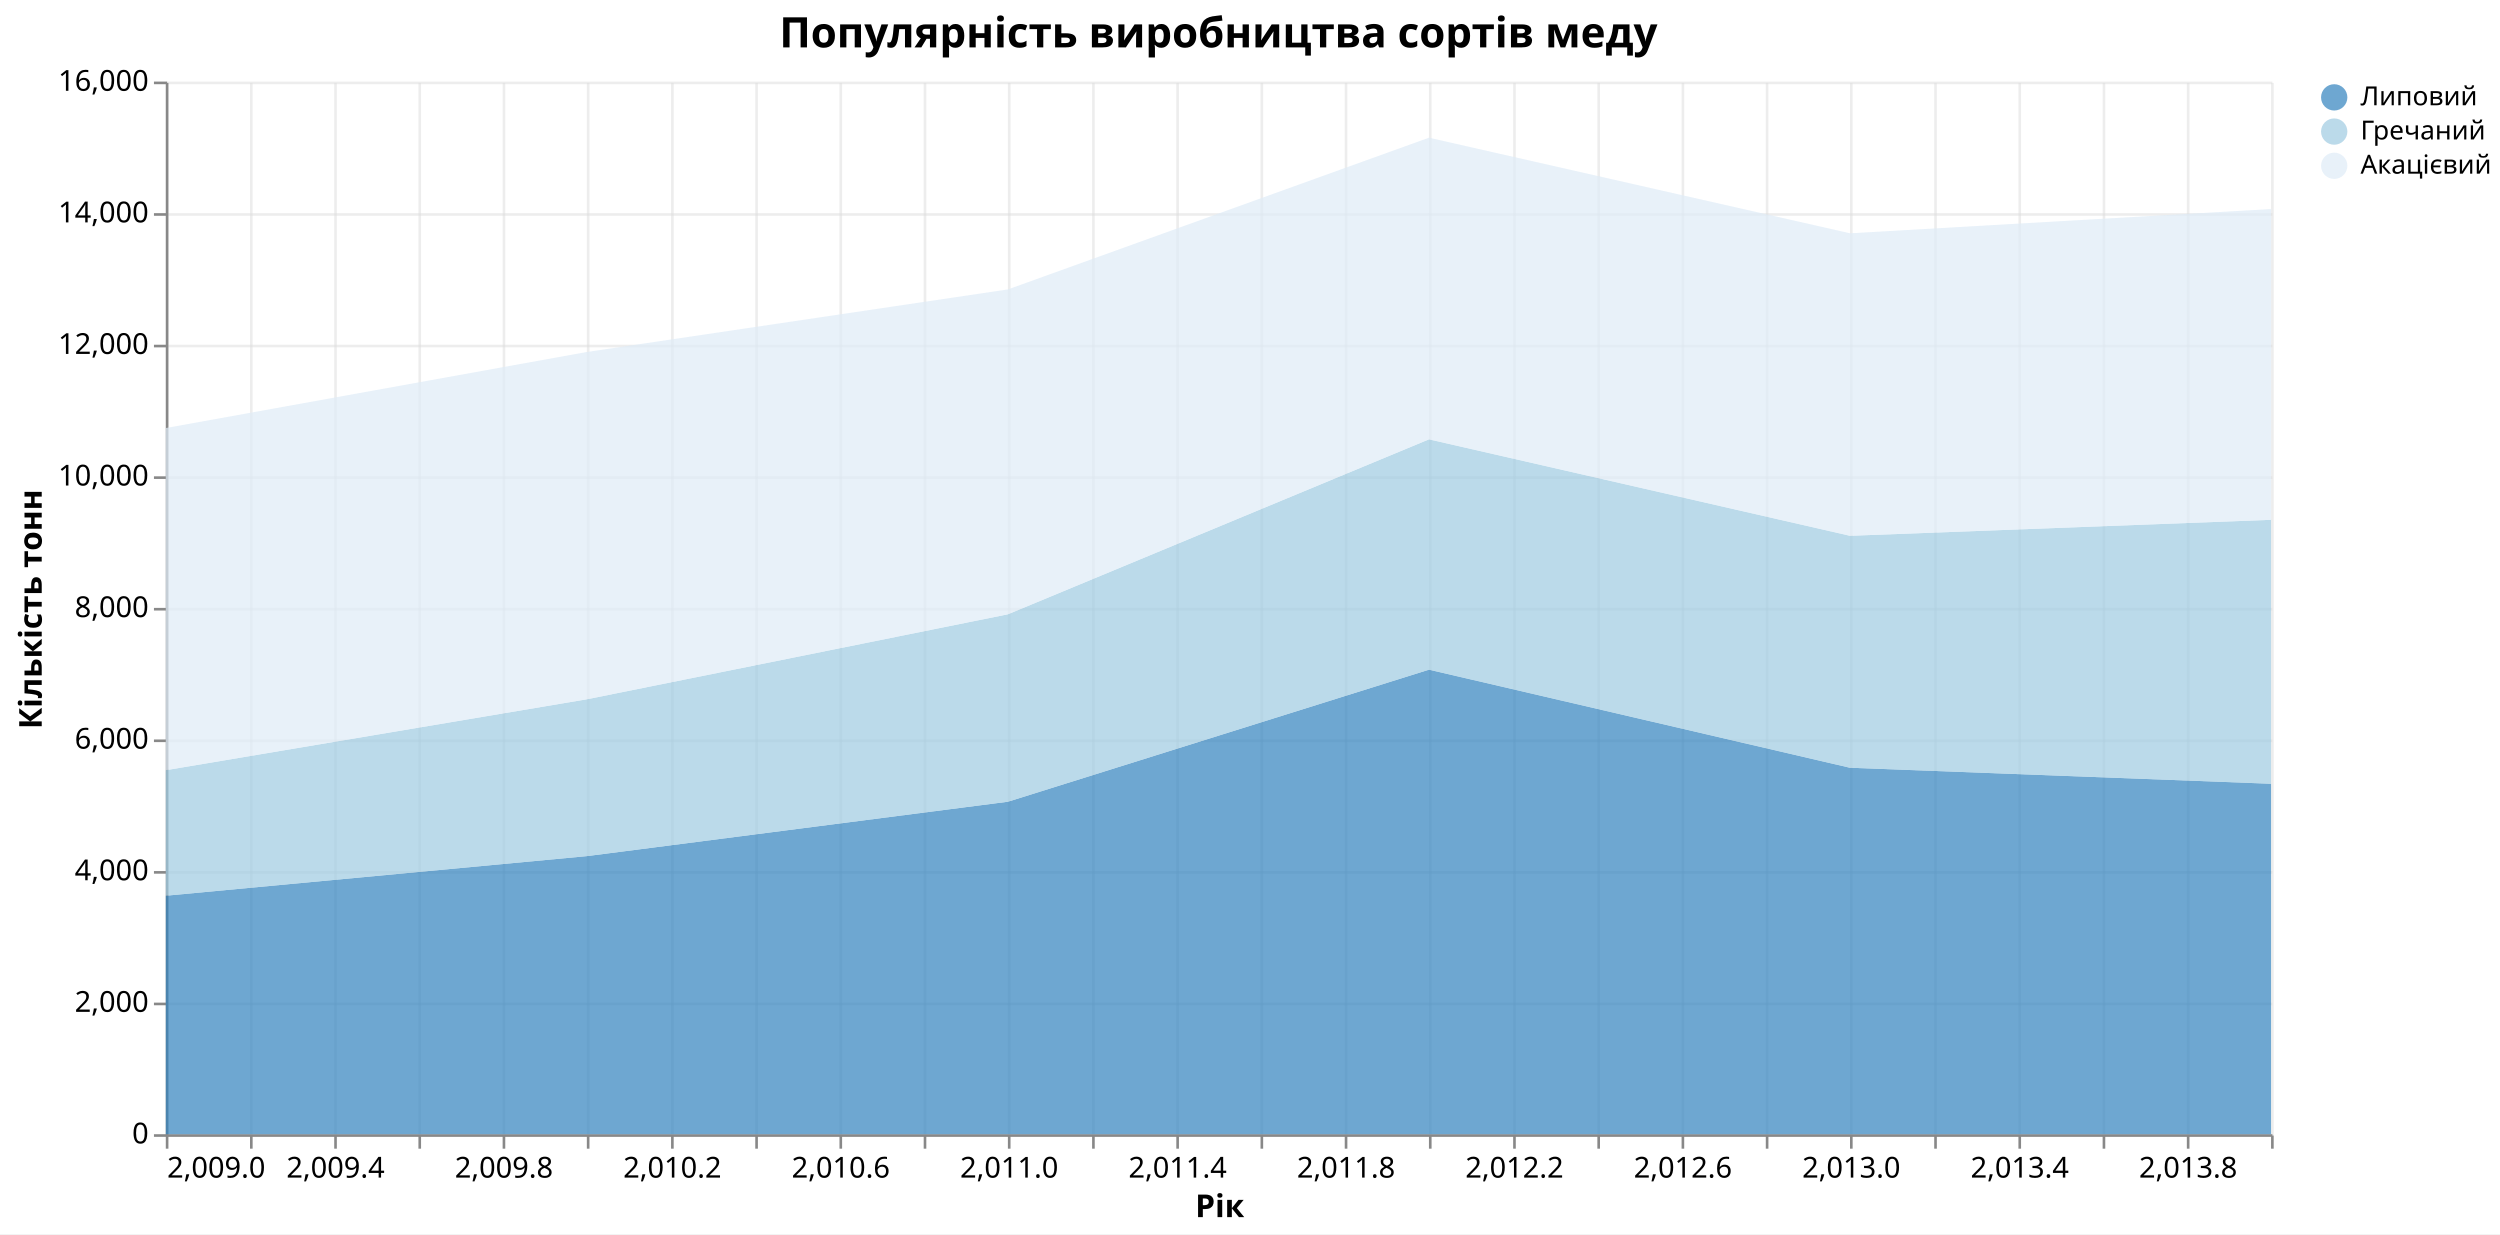
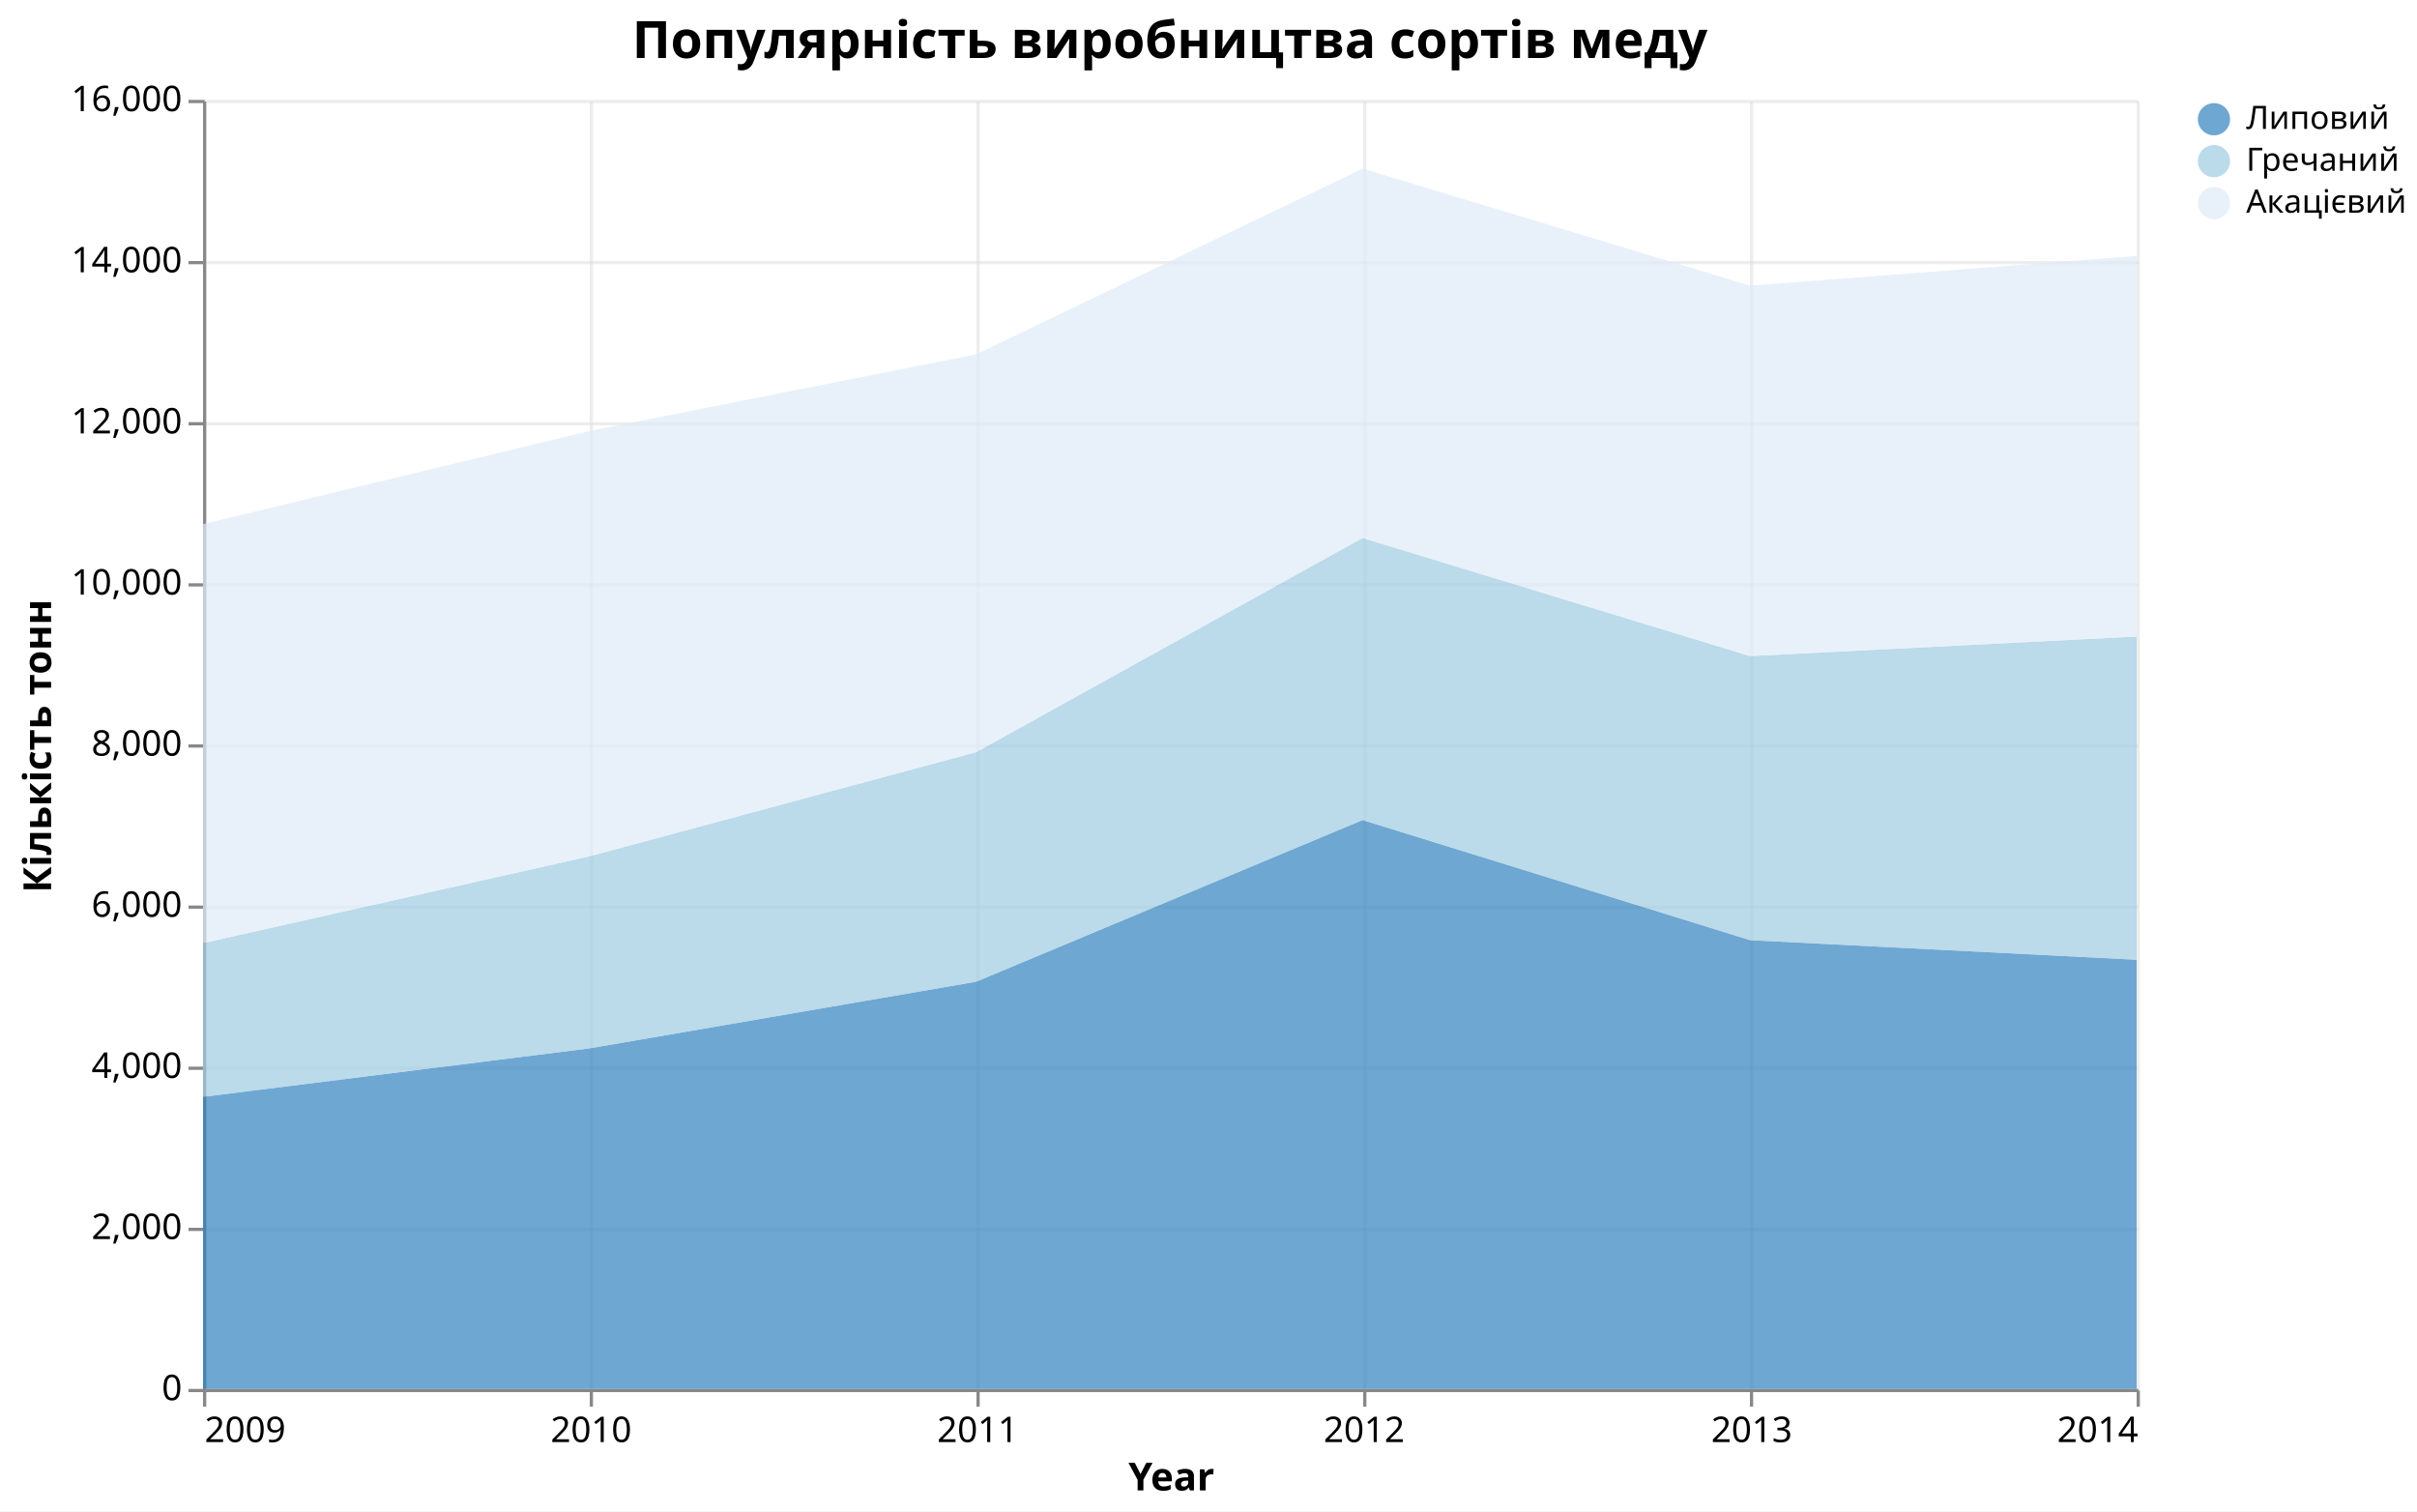
- <svg xmlns="http://www.w3.org/2000/svg" version="1.1" class="marks" width="950" height="469" viewBox="0 0 950 469">
-   <rect width="950" height="469" fill="white" />
+ <svg xmlns="http://www.w3.org/2000/svg" version="1.1" class="marks" width="750" height="469" viewBox="0 0 750 469">
+   <rect width="750" height="469" fill="white" />
  <g fill="none" stroke-miterlimit="10" transform="translate(63,31)">
    <g class="mark-group role-frame root" role="graphics-object" aria-roledescription="group mark container">
      <g transform="translate(0,0)">
-         <path class="background" aria-hidden="true" d="M0,0h800v400h-800Z" />
+         <path class="background" aria-hidden="true" d="M0,0h600v400h-600Z" />
        <g>
          <g class="mark-group role-axis" aria-hidden="true">
            <g transform="translate(0.5,400.5)">
              <path class="background" aria-hidden="true" d="M0,0h0v0h0Z" pointer-events="none" />
              <g>
                <g class="mark-rule role-axis-grid" pointer-events="none">
                  <line transform="translate(0,-400)" x2="0" y2="400" stroke="#ddd" stroke-opacity="0.5" stroke-width="1" opacity="1" />
-                   <line transform="translate(32,-400)" x2="0" y2="400" stroke="#ddd" stroke-opacity="0.5" stroke-width="1" opacity="1" />
-                   <line transform="translate(64,-400)" x2="0" y2="400" stroke="#ddd" stroke-opacity="0.5" stroke-width="1" opacity="1" />
-                   <line transform="translate(96,-400)" x2="0" y2="400" stroke="#ddd" stroke-opacity="0.5" stroke-width="1" opacity="1" />
-                   <line transform="translate(128,-400)" x2="0" y2="400" stroke="#ddd" stroke-opacity="0.5" stroke-width="1" opacity="1" />
-                   <line transform="translate(160,-400)" x2="0" y2="400" stroke="#ddd" stroke-opacity="0.5" stroke-width="1" opacity="1" />
-                   <line transform="translate(192,-400)" x2="0" y2="400" stroke="#ddd" stroke-opacity="0.5" stroke-width="1" opacity="1" />
-                   <line transform="translate(224,-400)" x2="0" y2="400" stroke="#ddd" stroke-opacity="0.5" stroke-width="1" opacity="1" />
-                   <line transform="translate(256,-400)" x2="0" y2="400" stroke="#ddd" stroke-opacity="0.5" stroke-width="1" opacity="1" />
-                   <line transform="translate(288,-400)" x2="0" y2="400" stroke="#ddd" stroke-opacity="0.5" stroke-width="1" opacity="1" />
-                   <line transform="translate(320,-400)" x2="0" y2="400" stroke="#ddd" stroke-opacity="0.5" stroke-width="1" opacity="1" />
-                   <line transform="translate(352,-400)" x2="0" y2="400" stroke="#ddd" stroke-opacity="0.5" stroke-width="1" opacity="1" />
-                   <line transform="translate(384,-400)" x2="0" y2="400" stroke="#ddd" stroke-opacity="0.5" stroke-width="1" opacity="1" />
-                   <line transform="translate(416,-400)" x2="0" y2="400" stroke="#ddd" stroke-opacity="0.5" stroke-width="1" opacity="1" />
-                   <line transform="translate(448,-400)" x2="0" y2="400" stroke="#ddd" stroke-opacity="0.5" stroke-width="1" opacity="1" />
+                   <line transform="translate(120,-400)" x2="0" y2="400" stroke="#ddd" stroke-opacity="0.5" stroke-width="1" opacity="1" />
+                   <line transform="translate(240,-400)" x2="0" y2="400" stroke="#ddd" stroke-opacity="0.5" stroke-width="1" opacity="1" />
+                   <line transform="translate(360,-400)" x2="0" y2="400" stroke="#ddd" stroke-opacity="0.5" stroke-width="1" opacity="1" />
                  <line transform="translate(480,-400)" x2="0" y2="400" stroke="#ddd" stroke-opacity="0.5" stroke-width="1" opacity="1" />
-                   <line transform="translate(512,-400)" x2="0" y2="400" stroke="#ddd" stroke-opacity="0.5" stroke-width="1" opacity="1" />
-                   <line transform="translate(544,-400)" x2="0" y2="400" stroke="#ddd" stroke-opacity="0.5" stroke-width="1" opacity="1" />
-                   <line transform="translate(576,-400)" x2="0" y2="400" stroke="#ddd" stroke-opacity="0.5" stroke-width="1" opacity="1" />
-                   <line transform="translate(608,-400)" x2="0" y2="400" stroke="#ddd" stroke-opacity="0.5" stroke-width="1" opacity="1" />
-                   <line transform="translate(640,-400)" x2="0" y2="400" stroke="#ddd" stroke-opacity="0.5" stroke-width="1" opacity="1" />
-                   <line transform="translate(672,-400)" x2="0" y2="400" stroke="#ddd" stroke-opacity="0.5" stroke-width="1" opacity="1" />
-                   <line transform="translate(704,-400)" x2="0" y2="400" stroke="#ddd" stroke-opacity="0.5" stroke-width="1" opacity="1" />
-                   <line transform="translate(736,-400)" x2="0" y2="400" stroke="#ddd" stroke-opacity="0.5" stroke-width="1" opacity="1" />
-                   <line transform="translate(768,-400)" x2="0" y2="400" stroke="#ddd" stroke-opacity="0.5" stroke-width="1" opacity="1" />
-                   <line transform="translate(800,-400)" x2="0" y2="400" stroke="#ddd" stroke-opacity="0.5" stroke-width="1" opacity="1" />
+                   <line transform="translate(600,-400)" x2="0" y2="400" stroke="#ddd" stroke-opacity="0.5" stroke-width="1" opacity="1" />
                </g>
              </g>
              <path class="foreground" aria-hidden="true" d="" pointer-events="none" display="none" />
            </g>
          </g>
          <g class="mark-group role-axis" aria-hidden="true">
            <g transform="translate(0.5,0.5)">
              <path class="background" aria-hidden="true" d="M0,0h0v0h0Z" pointer-events="none" />
              <g>
                <g class="mark-rule role-axis-grid" pointer-events="none">
-                   <line transform="translate(0,400)" x2="800" y2="0" stroke="#ddd" stroke-opacity="0.5" stroke-width="1" opacity="1" />
-                   <line transform="translate(0,350)" x2="800" y2="0" stroke="#ddd" stroke-opacity="0.5" stroke-width="1" opacity="1" />
-                   <line transform="translate(0,300)" x2="800" y2="0" stroke="#ddd" stroke-opacity="0.5" stroke-width="1" opacity="1" />
-                   <line transform="translate(0,250)" x2="800" y2="0" stroke="#ddd" stroke-opacity="0.5" stroke-width="1" opacity="1" />
-                   <line transform="translate(0,200)" x2="800" y2="0" stroke="#ddd" stroke-opacity="0.5" stroke-width="1" opacity="1" />
-                   <line transform="translate(0,150)" x2="800" y2="0" stroke="#ddd" stroke-opacity="0.5" stroke-width="1" opacity="1" />
-                   <line transform="translate(0,100)" x2="800" y2="0" stroke="#ddd" stroke-opacity="0.5" stroke-width="1" opacity="1" />
-                   <line transform="translate(0,50)" x2="800" y2="0" stroke="#ddd" stroke-opacity="0.5" stroke-width="1" opacity="1" />
-                   <line transform="translate(0,0)" x2="800" y2="0" stroke="#ddd" stroke-opacity="0.5" stroke-width="1" opacity="1" />
-                 </g>
-               </g>
-               <path class="foreground" aria-hidden="true" d="" pointer-events="none" display="none" />
-             </g>
-           </g>
-           <g class="mark-group role-axis" role="graphics-symbol" aria-roledescription="axis" aria-label="X-axis titled 'Рік' for a linear scale with values from 2,009 to 2,014">
+                   <line transform="translate(0,400)" x2="600" y2="0" stroke="#ddd" stroke-opacity="0.5" stroke-width="1" opacity="1" />
+                   <line transform="translate(0,350)" x2="600" y2="0" stroke="#ddd" stroke-opacity="0.5" stroke-width="1" opacity="1" />
+                   <line transform="translate(0,300)" x2="600" y2="0" stroke="#ddd" stroke-opacity="0.5" stroke-width="1" opacity="1" />
+                   <line transform="translate(0,250)" x2="600" y2="0" stroke="#ddd" stroke-opacity="0.5" stroke-width="1" opacity="1" />
+                   <line transform="translate(0,200)" x2="600" y2="0" stroke="#ddd" stroke-opacity="0.5" stroke-width="1" opacity="1" />
+                   <line transform="translate(0,150)" x2="600" y2="0" stroke="#ddd" stroke-opacity="0.5" stroke-width="1" opacity="1" />
+                   <line transform="translate(0,100)" x2="600" y2="0" stroke="#ddd" stroke-opacity="0.5" stroke-width="1" opacity="1" />
+                   <line transform="translate(0,50)" x2="600" y2="0" stroke="#ddd" stroke-opacity="0.5" stroke-width="1" opacity="1" />
+                   <line transform="translate(0,0)" x2="600" y2="0" stroke="#ddd" stroke-opacity="0.5" stroke-width="1" opacity="1" />
+                 </g>
+               </g>
+               <path class="foreground" aria-hidden="true" d="" pointer-events="none" display="none" />
+             </g>
+           </g>
+           <g class="mark-group role-axis" role="graphics-symbol" aria-roledescription="axis" aria-label="X-axis titled 'Year' for a time scale with values from 2009 to 2014">
            <g transform="translate(0.5,400.5)">
              <path class="background" aria-hidden="true" d="M0,0h0v0h0Z" pointer-events="none" />
              <g>
                <g class="mark-rule role-axis-tick" pointer-events="none">
                  <line transform="translate(0,0)" x2="0" y2="5" stroke="#888" stroke-width="1" opacity="1" />
-                   <line transform="translate(32,0)" x2="0" y2="5" stroke="#888" stroke-width="1" opacity="1" />
-                   <line transform="translate(64,0)" x2="0" y2="5" stroke="#888" stroke-width="1" opacity="1" />
-                   <line transform="translate(96,0)" x2="0" y2="5" stroke="#888" stroke-width="1" opacity="1" />
-                   <line transform="translate(128,0)" x2="0" y2="5" stroke="#888" stroke-width="1" opacity="1" />
-                   <line transform="translate(160,0)" x2="0" y2="5" stroke="#888" stroke-width="1" opacity="1" />
-                   <line transform="translate(192,0)" x2="0" y2="5" stroke="#888" stroke-width="1" opacity="1" />
-                   <line transform="translate(224,0)" x2="0" y2="5" stroke="#888" stroke-width="1" opacity="1" />
-                   <line transform="translate(256,0)" x2="0" y2="5" stroke="#888" stroke-width="1" opacity="1" />
-                   <line transform="translate(288,0)" x2="0" y2="5" stroke="#888" stroke-width="1" opacity="1" />
-                   <line transform="translate(320,0)" x2="0" y2="5" stroke="#888" stroke-width="1" opacity="1" />
-                   <line transform="translate(352,0)" x2="0" y2="5" stroke="#888" stroke-width="1" opacity="1" />
-                   <line transform="translate(384,0)" x2="0" y2="5" stroke="#888" stroke-width="1" opacity="1" />
-                   <line transform="translate(416,0)" x2="0" y2="5" stroke="#888" stroke-width="1" opacity="1" />
-                   <line transform="translate(448,0)" x2="0" y2="5" stroke="#888" stroke-width="1" opacity="1" />
+                   <line transform="translate(120,0)" x2="0" y2="5" stroke="#888" stroke-width="1" opacity="1" />
+                   <line transform="translate(240,0)" x2="0" y2="5" stroke="#888" stroke-width="1" opacity="1" />
+                   <line transform="translate(360,0)" x2="0" y2="5" stroke="#888" stroke-width="1" opacity="1" />
                  <line transform="translate(480,0)" x2="0" y2="5" stroke="#888" stroke-width="1" opacity="1" />
-                   <line transform="translate(512,0)" x2="0" y2="5" stroke="#888" stroke-width="1" opacity="1" />
-                   <line transform="translate(544,0)" x2="0" y2="5" stroke="#888" stroke-width="1" opacity="1" />
-                   <line transform="translate(576,0)" x2="0" y2="5" stroke="#888" stroke-width="1" opacity="1" />
-                   <line transform="translate(608,0)" x2="0" y2="5" stroke="#888" stroke-width="1" opacity="1" />
-                   <line transform="translate(640,0)" x2="0" y2="5" stroke="#888" stroke-width="1" opacity="1" />
-                   <line transform="translate(672,0)" x2="0" y2="5" stroke="#888" stroke-width="1" opacity="1" />
-                   <line transform="translate(704,0)" x2="0" y2="5" stroke="#888" stroke-width="1" opacity="1" />
-                   <line transform="translate(736,0)" x2="0" y2="5" stroke="#888" stroke-width="1" opacity="1" />
-                   <line transform="translate(768,0)" x2="0" y2="5" stroke="#888" stroke-width="1" opacity="1" />
-                   <line transform="translate(800,0)" x2="0" y2="5" stroke="#888" stroke-width="1" opacity="1" />
+                   <line transform="translate(600,0)" x2="0" y2="5" stroke="#888" stroke-width="1" opacity="1" />
                </g>
                <g class="mark-text role-axis-label" pointer-events="none">
-                   <text text-anchor="start" transform="translate(0,16)" font-family="sans-serif" font-size="11px" fill="#000" opacity="1">2,009.0</text>
-                   <text text-anchor="middle" transform="translate(32,16)" font-family="sans-serif" font-size="11px" fill="#000" opacity="0">2,009.2</text>
-                   <text text-anchor="middle" transform="translate(64,16)" font-family="sans-serif" font-size="11px" fill="#000" opacity="1">2,009.4</text>
-                   <text text-anchor="middle" transform="translate(96,16)" font-family="sans-serif" font-size="11px" fill="#000" opacity="0">2,009.6</text>
-                   <text text-anchor="middle" transform="translate(128,16)" font-family="sans-serif" font-size="11px" fill="#000" opacity="1">2,009.8</text>
-                   <text text-anchor="middle" transform="translate(160,16)" font-family="sans-serif" font-size="11px" fill="#000" opacity="0">2,010.0</text>
-                   <text text-anchor="middle" transform="translate(192,16)" font-family="sans-serif" font-size="11px" fill="#000" opacity="1">2,010.2</text>
-                   <text text-anchor="middle" transform="translate(224,16)" font-family="sans-serif" font-size="11px" fill="#000" opacity="0">2,010.4</text>
-                   <text text-anchor="middle" transform="translate(256,16)" font-family="sans-serif" font-size="11px" fill="#000" opacity="1">2,010.6</text>
-                   <text text-anchor="middle" transform="translate(288,16)" font-family="sans-serif" font-size="11px" fill="#000" opacity="0">2,010.8</text>
-                   <text text-anchor="middle" transform="translate(320,16)" font-family="sans-serif" font-size="11px" fill="#000" opacity="1">2,011.0</text>
-                   <text text-anchor="middle" transform="translate(352,16)" font-family="sans-serif" font-size="11px" fill="#000" opacity="0">2,011.2</text>
-                   <text text-anchor="middle" transform="translate(384,16)" font-family="sans-serif" font-size="11px" fill="#000" opacity="1">2,011.4</text>
-                   <text text-anchor="middle" transform="translate(416,16)" font-family="sans-serif" font-size="11px" fill="#000" opacity="0">2,011.6</text>
-                   <text text-anchor="middle" transform="translate(448,16)" font-family="sans-serif" font-size="11px" fill="#000" opacity="1">2,011.8</text>
-                   <text text-anchor="middle" transform="translate(480,16)" font-family="sans-serif" font-size="11px" fill="#000" opacity="0">2,012.0</text>
-                   <text text-anchor="middle" transform="translate(512,16)" font-family="sans-serif" font-size="11px" fill="#000" opacity="1">2,012.2</text>
-                   <text text-anchor="middle" transform="translate(544,16)" font-family="sans-serif" font-size="11px" fill="#000" opacity="0">2,012.4</text>
-                   <text text-anchor="middle" transform="translate(576,16)" font-family="sans-serif" font-size="11px" fill="#000" opacity="1">2,012.6</text>
-                   <text text-anchor="middle" transform="translate(608,16)" font-family="sans-serif" font-size="11px" fill="#000" opacity="0">2,012.8</text>
-                   <text text-anchor="middle" transform="translate(640,16)" font-family="sans-serif" font-size="11px" fill="#000" opacity="1">2,013.0</text>
-                   <text text-anchor="middle" transform="translate(672,16)" font-family="sans-serif" font-size="11px" fill="#000" opacity="0">2,013.2</text>
-                   <text text-anchor="middle" transform="translate(704,16)" font-family="sans-serif" font-size="11px" fill="#000" opacity="1">2,013.4</text>
-                   <text text-anchor="middle" transform="translate(736,16)" font-family="sans-serif" font-size="11px" fill="#000" opacity="0">2,013.6</text>
-                   <text text-anchor="middle" transform="translate(768,16)" font-family="sans-serif" font-size="11px" fill="#000" opacity="1">2,013.8</text>
-                   <text text-anchor="end" transform="translate(800,16)" font-family="sans-serif" font-size="11px" fill="#000" opacity="0">2,014.0</text>
+                   <text text-anchor="start" transform="translate(0,16)" font-family="sans-serif" font-size="11px" fill="#000" opacity="1">2009</text>
+                   <text text-anchor="middle" transform="translate(119.9343,16)" font-family="sans-serif" font-size="11px" fill="#000" opacity="1">2010</text>
+                   <text text-anchor="middle" transform="translate(239.8686,16)" font-family="sans-serif" font-size="11px" fill="#000" opacity="1">2011</text>
+                   <text text-anchor="middle" transform="translate(359.8028,16)" font-family="sans-serif" font-size="11px" fill="#000" opacity="1">2012</text>
+                   <text text-anchor="middle" transform="translate(480.0657,16)" font-family="sans-serif" font-size="11px" fill="#000" opacity="1">2013</text>
+                   <text text-anchor="end" transform="translate(600,16)" font-family="sans-serif" font-size="11px" fill="#000" opacity="1">2014</text>
                </g>
                <g class="mark-rule role-axis-domain" pointer-events="none">
-                   <line transform="translate(0,0)" x2="800" y2="0" stroke="#888" stroke-width="1" opacity="1" />
+                   <line transform="translate(0,0)" x2="600" y2="0" stroke="#888" stroke-width="1" opacity="1" />
                </g>
                <g class="mark-text role-axis-title" pointer-events="none">
-                   <text text-anchor="middle" transform="translate(400,31)" font-family="sans-serif" font-size="12px" font-weight="bold" fill="#000" opacity="1">Рік</text>
+                   <text text-anchor="middle" transform="translate(300,31)" font-family="sans-serif" font-size="12px" font-weight="bold" fill="#000" opacity="1">Year</text>
                </g>
              </g>
              <path class="foreground" aria-hidden="true" d="" pointer-events="none" display="none" />
            </g>
          </g>
          <g class="mark-group role-axis" role="graphics-symbol" aria-roledescription="axis" aria-label="Y-axis titled 'Кількість тонн' for a linear scale with values from 0 to 16,000">
            <g transform="translate(0.5,0.5)">
              <path class="background" aria-hidden="true" d="M0,0h0v0h0Z" pointer-events="none" />
              <g>
                <g class="mark-rule role-axis-tick" pointer-events="none">
                  <line transform="translate(0,400)" x2="-5" y2="0" stroke="#888" stroke-width="1" opacity="1" />
                  <line transform="translate(0,350)" x2="-5" y2="0" stroke="#888" stroke-width="1" opacity="1" />
                  <line transform="translate(0,300)" x2="-5" y2="0" stroke="#888" stroke-width="1" opacity="1" />
                  <line transform="translate(0,250)" x2="-5" y2="0" stroke="#888" stroke-width="1" opacity="1" />
                  <line transform="translate(0,200)" x2="-5" y2="0" stroke="#888" stroke-width="1" opacity="1" />
                  <line transform="translate(0,150)" x2="-5" y2="0" stroke="#888" stroke-width="1" opacity="1" />
                  <line transform="translate(0,100)" x2="-5" y2="0" stroke="#888" stroke-width="1" opacity="1" />
                  <line transform="translate(0,50)" x2="-5" y2="0" stroke="#888" stroke-width="1" opacity="1" />
                  <line transform="translate(0,0)" x2="-5" y2="0" stroke="#888" stroke-width="1" opacity="1" />
                </g>
                <g class="mark-text role-axis-label" pointer-events="none">
                  <text text-anchor="end" transform="translate(-7,403)" font-family="sans-serif" font-size="11px" fill="#000" opacity="1">0</text>
                  <text text-anchor="end" transform="translate(-7,353)" font-family="sans-serif" font-size="11px" fill="#000" opacity="1">2,000</text>
                  <text text-anchor="end" transform="translate(-7,303)" font-family="sans-serif" font-size="11px" fill="#000" opacity="1">4,000</text>
                  <text text-anchor="end" transform="translate(-7,253)" font-family="sans-serif" font-size="11px" fill="#000" opacity="1">6,000</text>
                  <text text-anchor="end" transform="translate(-7,203)" font-family="sans-serif" font-size="11px" fill="#000" opacity="1">8,000</text>
                  <text text-anchor="end" transform="translate(-7,153)" font-family="sans-serif" font-size="11px" fill="#000" opacity="1">10,000</text>
                  <text text-anchor="end" transform="translate(-7,103)" font-family="sans-serif" font-size="11px" fill="#000" opacity="1">12,000</text>
                  <text text-anchor="end" transform="translate(-7,53)" font-family="sans-serif" font-size="11px" fill="#000" opacity="1">14,000</text>
                  <text text-anchor="end" transform="translate(-7,3)" font-family="sans-serif" font-size="11px" fill="#000" opacity="1">16,000</text>
                </g>
                <g class="mark-rule role-axis-domain" pointer-events="none">
                  <line transform="translate(0,400)" x2="0" y2="-400" stroke="#888" stroke-width="1" opacity="1" />
                </g>
                <g class="mark-text role-axis-title" pointer-events="none">
                  <text text-anchor="middle" transform="translate(-44.64453,200) rotate(-90) translate(0,-3)" font-family="sans-serif" font-size="12px" font-weight="bold" fill="#000" opacity="1">Кількість тонн</text>
                </g>
              </g>
              <path class="foreground" aria-hidden="true" d="" pointer-events="none" display="none" />
            </g>
          </g>
          <g class="mark-group role-scope layer_0_pathgroup" role="graphics-object" aria-roledescription="group mark container">
            <g transform="translate(0,0)">
-               <path class="background" aria-hidden="true" d="M0,0h800v400h-800Z" />
+               <path class="background" aria-hidden="true" d="M0,0h600v400h-600Z" />
              <g>
                <g class="mark-area role-mark layer_0_marks" role="graphics-object" aria-roledescription="area mark container">
-                   <path aria-label="Year: 2009; value: 3625; name: Липовий" role="graphics-symbol" aria-roledescription="area mark" d="M0,309.375L160,294.325L320,273.65L480,223.475L640,260.75L800,266.825L800,400L640,400L480,400L320,400L160,400L0,400Z" fill="#3182bd" opacity="0.7" />
+                   <path aria-label="Year (year): 2009; value: 3625; name: Липовий" role="graphics-symbol" aria-roledescription="area mark" d="M0,309.375L119.934,294.325L239.869,273.65L359.803,223.475L480.066,260.75L600,266.825L600,400L480.066,400L359.803,400L239.869,400L119.934,400L0,400Z" fill="#3182bd" opacity="0.7" />
                </g>
              </g>
              <path class="foreground" aria-hidden="true" d="" display="none" />
            </g>
            <g transform="translate(0,0)">
-               <path class="background" aria-hidden="true" d="M0,0h800v400h-800Z" />
+               <path class="background" aria-hidden="true" d="M0,0h600v400h-600Z" />
              <g>
                <g class="mark-area role-mark layer_0_marks" role="graphics-object" aria-roledescription="area mark container">
-                   <path aria-label="Year: 2009; value: 1908; name: Гречаний" role="graphics-symbol" aria-roledescription="area mark" d="M0,261.675L160,234.725L320,202.425L480,135.95L640,172.6L800,166.525L800,266.825L640,260.75L480,223.475L320,273.65L160,294.325L0,309.375Z" fill="#9ecae1" opacity="0.7" />
+                   <path aria-label="Year (year): 2009; value: 1908; name: Гречаний" role="graphics-symbol" aria-roledescription="area mark" d="M0,261.675L119.934,234.725L239.869,202.425L359.803,135.95L480.066,172.6L600,166.525L600,266.825L480.066,260.75L359.803,223.475L239.869,273.65L119.934,294.325L0,309.375Z" fill="#9ecae1" opacity="0.7" />
                </g>
              </g>
              <path class="foreground" aria-hidden="true" d="" display="none" />
            </g>
            <g transform="translate(0,0)">
-               <path class="background" aria-hidden="true" d="M0,0h800v400h-800Z" />
+               <path class="background" aria-hidden="true" d="M0,0h600v400h-600Z" />
              <g>
                <g class="mark-area role-mark layer_0_marks" role="graphics-object" aria-roledescription="area mark container">
-                   <path aria-label="Year: 2009; value: 5201; name: Акацієвий" role="graphics-symbol" aria-roledescription="area mark" d="M0,131.65L160,102.75L320,78.975L480,21.325L640,57.65L800,48.425L800,166.525L640,172.6L480,135.95L320,202.425L160,234.725L0,261.675Z" fill="#deebf7" opacity="0.7" />
+                   <path aria-label="Year (year): 2009; value: 5201; name: Акацієвий" role="graphics-symbol" aria-roledescription="area mark" d="M0,131.65L119.934,102.75L239.869,78.975L359.803,21.325L480.066,57.65L600,48.425L600,166.525L480.066,172.6L359.803,135.95L239.869,202.425L119.934,234.725L0,261.675Z" fill="#deebf7" opacity="0.7" />
                </g>
              </g>
              <path class="foreground" aria-hidden="true" d="" display="none" />
            </g>
          </g>
          <g class="mark-group role-legend" role="graphics-symbol" aria-roledescription="legend" aria-label="Symbol legend for fill color with 3 values: Липовий, Гречаний, Акацієвий">
-             <g transform="translate(818,0)">
+             <g transform="translate(618,0)">
              <path class="background" aria-hidden="true" d="M0,0h64v37h-64Z" pointer-events="none" />
              <g>
                <g class="mark-group role-legend-entry">
                  <g transform="translate(0,0)">
                    <path class="background" aria-hidden="true" d="M0,0h0v0h0Z" pointer-events="none" />
                    <g>
                      <g class="mark-group role-scope" role="graphics-object" aria-roledescription="group mark container">
                        <g transform="translate(0,0)">
                          <path class="background" aria-hidden="true" d="M0,0h63.9v11h-63.9Z" pointer-events="none" opacity="1" />
                          <g>
                            <g class="mark-symbol role-legend-symbol" pointer-events="none">
                              <path transform="translate(6,6)" d="M5,0A5,5,0,1,1,-5,0A5,5,0,1,1,5,0" fill="#3182bd" stroke-width="1.5" opacity="0.7" />
                            </g>
                            <g class="mark-text role-legend-label" pointer-events="none">
                              <text text-anchor="start" transform="translate(16,9)" font-family="sans-serif" font-size="10px" fill="#000" opacity="1">Липовий</text>
                            </g>
                          </g>
                          <path class="foreground" aria-hidden="true" d="" pointer-events="none" display="none" />
                        </g>
                        <g transform="translate(0,13)">
                          <path class="background" aria-hidden="true" d="M0,0h63.9v11h-63.9Z" pointer-events="none" opacity="1" />
                          <g>
                            <g class="mark-symbol role-legend-symbol" pointer-events="none">
                              <path transform="translate(6,6)" d="M5,0A5,5,0,1,1,-5,0A5,5,0,1,1,5,0" fill="#9ecae1" stroke-width="1.5" opacity="0.7" />
                            </g>
                            <g class="mark-text role-legend-label" pointer-events="none">
                              <text text-anchor="start" transform="translate(16,9)" font-family="sans-serif" font-size="10px" fill="#000" opacity="1">Гречаний</text>
                            </g>
                          </g>
                          <path class="foreground" aria-hidden="true" d="" pointer-events="none" display="none" />
                        </g>
                        <g transform="translate(0,26)">
                          <path class="background" aria-hidden="true" d="M0,0h63.9v11h-63.9Z" pointer-events="none" opacity="1" />
                          <g>
                            <g class="mark-symbol role-legend-symbol" pointer-events="none">
                              <path transform="translate(6,6)" d="M5,0A5,5,0,1,1,-5,0A5,5,0,1,1,5,0" fill="#deebf7" stroke-width="1.5" opacity="0.7" />
                            </g>
                            <g class="mark-text role-legend-label" pointer-events="none">
                              <text text-anchor="start" transform="translate(16,9)" font-family="sans-serif" font-size="10px" fill="#000" opacity="1">Акацієвий</text>
                            </g>
                          </g>
                          <path class="foreground" aria-hidden="true" d="" pointer-events="none" display="none" />
                        </g>
                      </g>
                    </g>
                    <path class="foreground" aria-hidden="true" d="" pointer-events="none" display="none" />
                  </g>
                </g>
              </g>
              <path class="foreground" aria-hidden="true" d="" pointer-events="none" display="none" />
            </g>
          </g>
          <g class="mark-group role-title">
-             <g transform="translate(400,-26)">
+             <g transform="translate(300,-26)">
              <path class="background" aria-hidden="true" d="M0,0h0v0h0Z" pointer-events="none" />
              <g>
                <g class="mark-text role-title-text" role="graphics-symbol" aria-roledescription="title" aria-label="Title text 'Популярність виробництва сортів меду'" pointer-events="none">
                  <text text-anchor="middle" transform="translate(0,13)" font-family="sans-serif" font-size="16px" font-weight="bold" fill="#000" opacity="1">Популярність виробництва сортів меду</text>
                </g>
              </g>
              <path class="foreground" aria-hidden="true" d="" pointer-events="none" display="none" />
            </g>
          </g>
        </g>
        <path class="foreground" aria-hidden="true" d="" display="none" />
      </g>
    </g>
  </g>
</svg>
